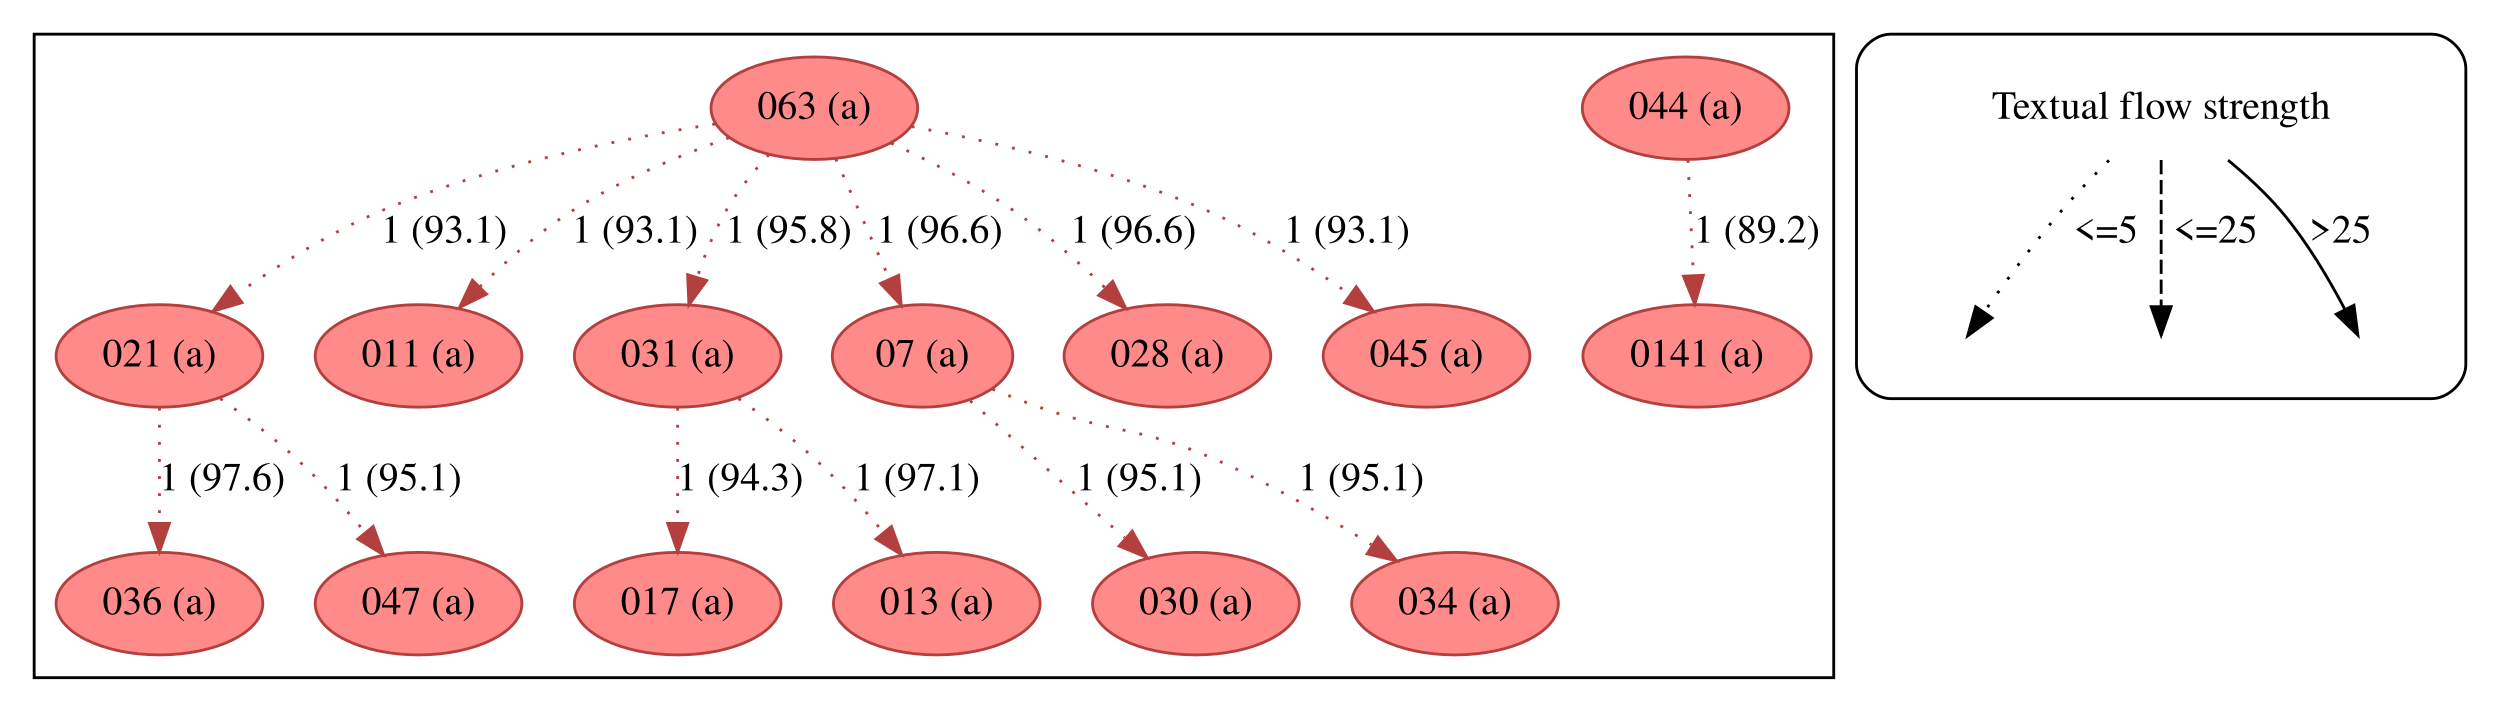
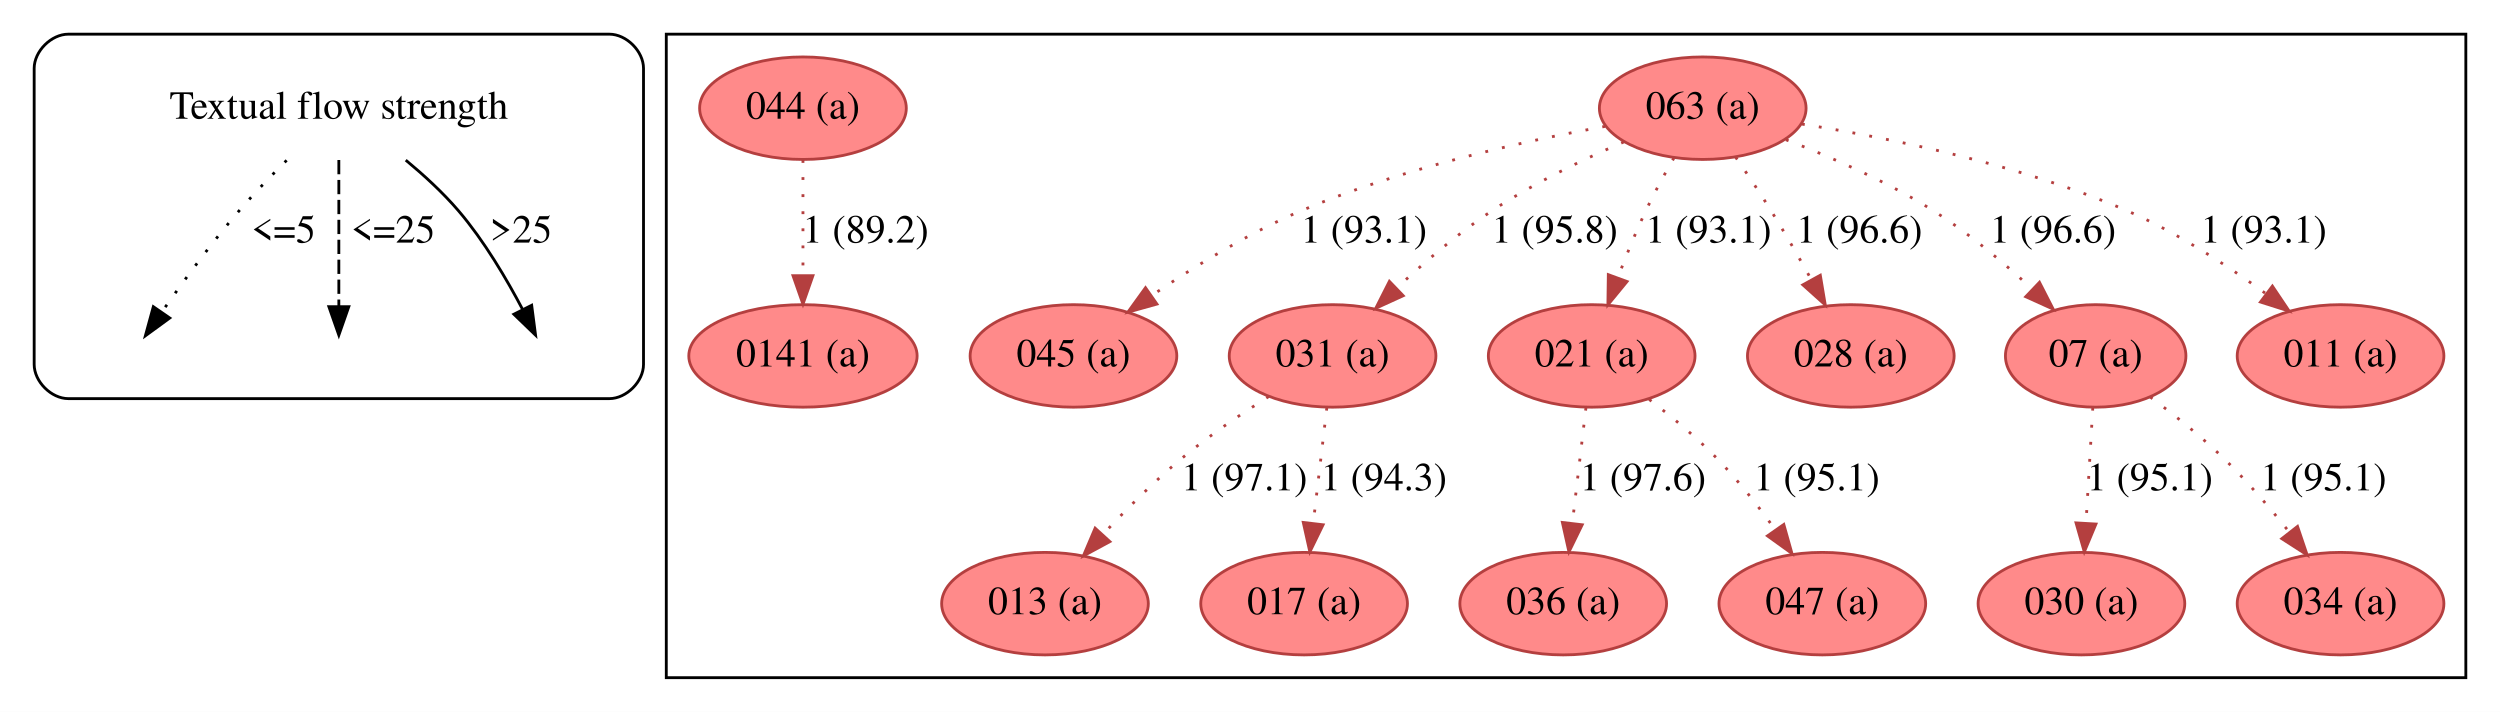
<svg xmlns="http://www.w3.org/2000/svg" width="878pt" height="250pt" viewBox="0.00 0.00 878.00 250.00">
  <g id="graph0" class="graph" transform="scale(1 1) rotate(0) translate(4 246)">
    <polygon fill="white" stroke="none" points="-4,4 -4,-246 874,-246 874,4 -4,4" />
    <g id="clust1" class="cluster">
-       <polygon fill="none" stroke="black" points="8,-8 8,-234 640,-234 640,-8 8,-8" />
+       <path fill="none" stroke="black" d="M20,-106C20,-106 210,-106 210,-106 216,-106 222,-112 222,-118 222,-118 222,-222 222,-222 222,-228 216,-234 210,-234 210,-234 20,-234 20,-234 14,-234 8,-228 8,-222 8,-222 8,-118 8,-118 8,-112 14,-106 20,-106" />
    </g>
    <g id="clust2" class="cluster">
-       <path fill="none" stroke="black" d="M660,-106C660,-106 850,-106 850,-106 856,-106 862,-112 862,-118 862,-118 862,-222 862,-222 862,-228 856,-234 850,-234 850,-234 660,-234 660,-234 654,-234 648,-228 648,-222 648,-222 648,-118 648,-118 648,-112 654,-106 660,-106" />
+       <polygon fill="none" stroke="black" points="230,-8 230,-234 862,-234 862,-8 230,-8" />
    </g>
    <g id="node1" class="node">
-       <ellipse fill="#ff8a8a" stroke="#b43f3f" cx="52" cy="-121" rx="36.294" ry="18" />
-       <text text-anchor="middle" x="52" y="-117.3" font-family="Times,serif" font-size="14.00">021 (a)</text>
-     </g>
-     <g id="node2" class="node">
-       <ellipse fill="#ff8a8a" stroke="#b43f3f" cx="52" cy="-34" rx="36.294" ry="18" />
-       <text text-anchor="middle" x="52" y="-30.3" font-family="Times,serif" font-size="14.00">036 (a)</text>
+       <text text-anchor="middle" x="115" y="-204.3" font-family="Times,serif" font-size="14.00">Textual flow strength</text>
    </g>
    <g id="edge1" class="edge">
-       <path fill="none" stroke="#b43f3f" stroke-dasharray="1,5" d="M52,-102.799C52,-91.163 52,-75.548 52,-62.237" />
-       <polygon fill="#b43f3f" stroke="#b43f3f" points="55.5,-62.175 52,-52.175 48.5,-62.175 55.5,-62.175" />
-       <text text-anchor="middle" x="74" y="-73.8" font-family="Times,serif" font-size="14.00">1 (97.6)</text>
-     </g>
-     <g id="node3" class="node">
-       <ellipse fill="#ff8a8a" stroke="#b43f3f" cx="143" cy="-34" rx="36.294" ry="18" />
-       <text text-anchor="middle" x="143" y="-30.3" font-family="Times,serif" font-size="14.00">047 (a)</text>
+       <path fill="none" stroke="black" stroke-dasharray="1,5" d="M96.666,-189.686C91.132,-184.194 85.161,-177.989 80,-172 70.171,-160.593 60.072,-146.779 52.914,-136.563" />
+       <polygon fill="black" stroke="black" points="55.614,-134.314 47.056,-128.068 49.851,-138.288 55.614,-134.314" />
+       <text text-anchor="middle" x="95.5" y="-160.8" font-family="Times,serif" font-size="14.00">&lt;=5  </text>
    </g>
    <g id="edge2" class="edge">
-       <path fill="none" stroke="#b43f3f" stroke-dasharray="1,5" d="M73.372,-106.006C81.992,-99.963 91.814,-92.554 100,-85 108.544,-77.115 117.076,-67.619 124.26,-59.029" />
-       <polygon fill="#b43f3f" stroke="#b43f3f" points="127.077,-61.114 130.692,-51.154 121.656,-56.685 127.077,-61.114" />
-       <text text-anchor="middle" x="136" y="-73.8" font-family="Times,serif" font-size="14.00">1 (95.1)</text>
+       <path fill="none" stroke="black" stroke-dasharray="5,2" d="M115,-189.799C115,-174.794 115,-153.174 115,-138.409" />
+       <polygon fill="black" stroke="black" points="118.5,-138.293 115,-128.293 111.5,-138.293 118.5,-138.293" />
+       <text text-anchor="middle" x="134" y="-160.8" font-family="Times,serif" font-size="14.00">  &lt;=25</text>
    </g>
-     <g id="node4" class="node">
-       <ellipse fill="#ff8a8a" stroke="#b43f3f" cx="588" cy="-208" rx="36.294" ry="18" />
-       <text text-anchor="middle" x="588" y="-204.3" font-family="Times,serif" font-size="14.00">044 (a)</text>
+     <g id="edge3" class="edge">
+       <path fill="none" stroke="black" d="M138.503,-189.76C144.906,-184.462 151.567,-178.344 157,-172 166.087,-161.39 174.095,-147.689 179.546,-137.313" />
+       <polygon fill="black" stroke="black" points="182.722,-138.789 184.091,-128.283 176.469,-135.642 182.722,-138.789" />
+       <text text-anchor="middle" x="179" y="-160.8" font-family="Times,serif" font-size="14.00">&gt;25</text>
    </g>
    <g id="node5" class="node">
-       <ellipse fill="#ff8a8a" stroke="#b43f3f" cx="592" cy="-121" rx="40.094" ry="18" />
-       <text text-anchor="middle" x="592" y="-117.3" font-family="Times,serif" font-size="14.00">0141 (a)</text>
-     </g>
-     <g id="edge3" class="edge">
-       <path fill="none" stroke="#b43f3f" stroke-dasharray="1,5" d="M588.809,-189.799C589.357,-178.163 590.092,-162.548 590.718,-149.237" />
-       <polygon fill="#b43f3f" stroke="#b43f3f" points="594.218,-149.329 591.192,-139.175 587.225,-149 594.218,-149.329" />
-       <text text-anchor="middle" x="613" y="-160.8" font-family="Times,serif" font-size="14.00">1 (89.2)</text>
+       <ellipse fill="#ff8a8a" stroke="#b43f3f" cx="594" cy="-208" rx="36.294" ry="18" />
+       <text text-anchor="middle" x="594" y="-204.3" font-family="Times,serif" font-size="14.00">063 (a)</text>
    </g>
    <g id="node6" class="node">
-       <ellipse fill="#ff8a8a" stroke="#b43f3f" cx="282" cy="-208" rx="36.294" ry="18" />
-       <text text-anchor="middle" x="282" y="-204.3" font-family="Times,serif" font-size="14.00">063 (a)</text>
+       <ellipse fill="#ff8a8a" stroke="#b43f3f" cx="373" cy="-121" rx="36.294" ry="18" />
+       <text text-anchor="middle" x="373" y="-117.3" font-family="Times,serif" font-size="14.00">045 (a)</text>
    </g>
    <g id="edge4" class="edge">
-       <path fill="none" stroke="#b43f3f" stroke-dasharray="1,5" d="M247.145,-202.46C215.637,-197.551 168.44,-188.17 130,-172 112.074,-164.459 93.682,-152.888 79.262,-142.776" />
-       <polygon fill="#b43f3f" stroke="#b43f3f" points="81,-139.715 70.838,-136.718 76.913,-145.398 81,-139.715" />
-       <text text-anchor="middle" x="152" y="-160.8" font-family="Times,serif" font-size="14.00">1 (93.1)</text>
+       <path fill="none" stroke="#b43f3f" stroke-dasharray="1,5" d="M559.704,-201.615C530.537,-196.308 487.949,-186.815 453,-172 434.47,-164.145 415.296,-152.31 400.366,-142.126" />
+       <polygon fill="#b43f3f" stroke="#b43f3f" points="402.308,-139.213 392.103,-136.364 398.304,-144.955 402.308,-139.213" />
+       <text text-anchor="middle" x="475" y="-160.8" font-family="Times,serif" font-size="14.00">1 (93.1)</text>
    </g>
    <g id="node7" class="node">
-       <ellipse fill="#ff8a8a" stroke="#b43f3f" cx="143" cy="-121" rx="36.294" ry="18" />
-       <text text-anchor="middle" x="143" y="-117.3" font-family="Times,serif" font-size="14.00">011 (a)</text>
+       <ellipse fill="#ff8a8a" stroke="#b43f3f" cx="464" cy="-121" rx="36.294" ry="18" />
+       <text text-anchor="middle" x="464" y="-117.3" font-family="Times,serif" font-size="14.00">031 (a)</text>
    </g>
    <g id="edge5" class="edge">
-       <path fill="none" stroke="#b43f3f" stroke-dasharray="1,5" d="M252.011,-197.611C235.13,-191.616 214.077,-182.916 197,-172 185.394,-164.581 173.986,-154.543 164.668,-145.407" />
-       <polygon fill="#b43f3f" stroke="#b43f3f" points="166.891,-142.678 157.373,-138.023 161.911,-147.597 166.891,-142.678" />
-       <text text-anchor="middle" x="219" y="-160.8" font-family="Times,serif" font-size="14.00">1 (93.1)</text>
+       <path fill="none" stroke="#b43f3f" stroke-dasharray="1,5" d="M566.279,-196.144C551.936,-189.977 534.452,-181.579 520,-172 508.17,-164.159 496.272,-153.942 486.504,-144.789" />
+       <polygon fill="#b43f3f" stroke="#b43f3f" points="488.806,-142.147 479.17,-137.743 483.956,-147.195 488.806,-142.147" />
+       <text text-anchor="middle" x="542" y="-160.8" font-family="Times,serif" font-size="14.00">1 (95.8)</text>
    </g>
    <g id="node8" class="node">
-       <ellipse fill="#ff8a8a" stroke="#b43f3f" cx="234" cy="-121" rx="36.294" ry="18" />
-       <text text-anchor="middle" x="234" y="-117.3" font-family="Times,serif" font-size="14.00">031 (a)</text>
+       <ellipse fill="#ff8a8a" stroke="#b43f3f" cx="555" cy="-121" rx="36.294" ry="18" />
+       <text text-anchor="middle" x="555" y="-117.3" font-family="Times,serif" font-size="14.00">021 (a)</text>
    </g>
    <g id="edge6" class="edge">
-       <path fill="none" stroke="#b43f3f" stroke-dasharray="1,5" d="M266.038,-191.668C260.7,-185.895 255.078,-179.019 251,-172 246.837,-164.834 243.494,-156.495 240.912,-148.705" />
-       <polygon fill="#b43f3f" stroke="#b43f3f" points="244.198,-147.48 237.949,-138.924 237.498,-149.509 244.198,-147.48" />
-       <text text-anchor="middle" x="273" y="-160.8" font-family="Times,serif" font-size="14.00">1 (95.8)</text>
+       <path fill="none" stroke="#b43f3f" stroke-dasharray="1,5" d="M583.895,-190.548C580.546,-184.785 576.928,-178.202 574,-172 570.471,-164.527 567.1,-156.206 564.202,-148.531" />
+       <polygon fill="#b43f3f" stroke="#b43f3f" points="567.416,-147.128 560.694,-138.939 560.842,-149.533 567.416,-147.128" />
+       <text text-anchor="middle" x="596" y="-160.8" font-family="Times,serif" font-size="14.00">1 (93.1)</text>
    </g>
    <g id="node9" class="node">
-       <ellipse fill="#ff8a8a" stroke="#b43f3f" cx="320" cy="-121" rx="31.695" ry="18" />
-       <text text-anchor="middle" x="320" y="-117.3" font-family="Times,serif" font-size="14.00">07 (a)</text>
+       <ellipse fill="#ff8a8a" stroke="#b43f3f" cx="646" cy="-121" rx="36.294" ry="18" />
+       <text text-anchor="middle" x="646" y="-117.3" font-family="Times,serif" font-size="14.00">028 (a)</text>
    </g>
    <g id="edge7" class="edge">
-       <path fill="none" stroke="#b43f3f" stroke-dasharray="1,5" d="M289.508,-190.207C294.868,-178.216 302.184,-161.851 308.306,-148.157" />
-       <polygon fill="#b43f3f" stroke="#b43f3f" points="311.622,-149.316 312.508,-138.758 305.231,-146.459 311.622,-149.316" />
-       <text text-anchor="middle" x="326" y="-160.8" font-family="Times,serif" font-size="14.00">1 (96.6)</text>
+       <path fill="none" stroke="#b43f3f" stroke-dasharray="1,5" d="M605.544,-190.822C609.6,-184.969 614.113,-178.259 618,-172 622.829,-164.225 627.804,-155.58 632.195,-147.696" />
+       <polygon fill="#b43f3f" stroke="#b43f3f" points="635.288,-149.336 637.039,-138.887 629.154,-145.963 635.288,-149.336" />
+       <text text-anchor="middle" x="649" y="-160.8" font-family="Times,serif" font-size="14.00">1 (96.6)</text>
    </g>
    <g id="node10" class="node">
-       <ellipse fill="#ff8a8a" stroke="#b43f3f" cx="406" cy="-121" rx="36.294" ry="18" />
-       <text text-anchor="middle" x="406" y="-117.3" font-family="Times,serif" font-size="14.00">028 (a)</text>
+       <ellipse fill="#ff8a8a" stroke="#b43f3f" cx="732" cy="-121" rx="31.695" ry="18" />
+       <text text-anchor="middle" x="732" y="-117.3" font-family="Times,serif" font-size="14.00">07 (a)</text>
    </g>
    <g id="edge8" class="edge">
-       <path fill="none" stroke="#b43f3f" stroke-dasharray="1,5" d="M308.925,-195.717C322.373,-189.548 338.592,-181.278 352,-172 363.327,-164.162 374.691,-154.058 384.052,-144.986" />
-       <polygon fill="#b43f3f" stroke="#b43f3f" points="386.775,-147.214 391.399,-137.682 381.84,-142.25 386.775,-147.214" />
-       <text text-anchor="middle" x="394" y="-160.8" font-family="Times,serif" font-size="14.00">1 (96.6)</text>
+       <path fill="none" stroke="#b43f3f" stroke-dasharray="1,5" d="M623.21,-196.926C639.125,-190.821 658.816,-182.236 675,-172 687.29,-164.227 699.587,-153.852 709.596,-144.568" />
+       <polygon fill="#b43f3f" stroke="#b43f3f" points="712.265,-146.859 717.09,-137.427 707.436,-141.792 712.265,-146.859" />
+       <text text-anchor="middle" x="717" y="-160.8" font-family="Times,serif" font-size="14.00">1 (96.6)</text>
    </g>
    <g id="node11" class="node">
-       <ellipse fill="#ff8a8a" stroke="#b43f3f" cx="497" cy="-121" rx="36.294" ry="18" />
-       <text text-anchor="middle" x="497" y="-117.3" font-family="Times,serif" font-size="14.00">045 (a)</text>
+       <ellipse fill="#ff8a8a" stroke="#b43f3f" cx="818" cy="-121" rx="36.294" ry="18" />
+       <text text-anchor="middle" x="818" y="-117.3" font-family="Times,serif" font-size="14.00">011 (a)</text>
    </g>
    <g id="edge9" class="edge">
-       <path fill="none" stroke="#b43f3f" stroke-dasharray="1,5" d="M316.2,-201.553C344.766,-196.252 386.143,-186.802 420,-172 437.658,-164.28 455.812,-152.699 470.055,-142.627" />
-       <polygon fill="#b43f3f" stroke="#b43f3f" points="472.332,-145.299 478.378,-136.598 468.226,-139.629 472.332,-145.299" />
-       <text text-anchor="middle" x="469" y="-160.8" font-family="Times,serif" font-size="14.00">1 (93.1)</text>
+       <path fill="none" stroke="#b43f3f" stroke-dasharray="1,5" d="M628.839,-202.42C659.766,-197.523 705.704,-188.182 743,-172 760.357,-164.469 778.049,-152.899 791.887,-142.785" />
+       <polygon fill="#b43f3f" stroke="#b43f3f" points="794.067,-145.524 799.968,-136.724 789.867,-139.924 794.067,-145.524" />
+       <text text-anchor="middle" x="791" y="-160.8" font-family="Times,serif" font-size="14.00">1 (93.1)</text>
    </g>
    <g id="node12" class="node">
-       <ellipse fill="#ff8a8a" stroke="#b43f3f" cx="234" cy="-34" rx="36.294" ry="18" />
-       <text text-anchor="middle" x="234" y="-30.3" font-family="Times,serif" font-size="14.00">017 (a)</text>
+       <ellipse fill="#ff8a8a" stroke="#b43f3f" cx="363" cy="-34" rx="36.294" ry="18" />
+       <text text-anchor="middle" x="363" y="-30.3" font-family="Times,serif" font-size="14.00">013 (a)</text>
    </g>
    <g id="edge10" class="edge">
-       <path fill="none" stroke="#b43f3f" stroke-dasharray="1,5" d="M234,-102.799C234,-91.163 234,-75.548 234,-62.237" />
-       <polygon fill="#b43f3f" stroke="#b43f3f" points="237.5,-62.175 234,-52.175 230.5,-62.175 237.5,-62.175" />
-       <text text-anchor="middle" x="256" y="-73.8" font-family="Times,serif" font-size="14.00">1 (94.3)</text>
+       <path fill="none" stroke="#b43f3f" stroke-dasharray="1,5" d="M441.563,-106.74C431.818,-100.594 420.488,-92.906 411,-85 401.276,-76.897 391.439,-67.011 383.224,-58.176" />
+       <polygon fill="#b43f3f" stroke="#b43f3f" points="385.786,-55.791 376.466,-50.754 380.61,-60.504 385.786,-55.791" />
+       <text text-anchor="middle" x="433" y="-73.8" font-family="Times,serif" font-size="14.00">1 (97.1)</text>
    </g>
    <g id="node13" class="node">
-       <ellipse fill="#ff8a8a" stroke="#b43f3f" cx="325" cy="-34" rx="36.294" ry="18" />
-       <text text-anchor="middle" x="325" y="-30.3" font-family="Times,serif" font-size="14.00">013 (a)</text>
+       <ellipse fill="#ff8a8a" stroke="#b43f3f" cx="454" cy="-34" rx="36.294" ry="18" />
+       <text text-anchor="middle" x="454" y="-30.3" font-family="Times,serif" font-size="14.00">017 (a)</text>
    </g>
    <g id="edge11" class="edge">
-       <path fill="none" stroke="#b43f3f" stroke-dasharray="1,5" d="M255.372,-106.006C263.992,-99.963 273.814,-92.554 282,-85 290.544,-77.115 299.076,-67.619 306.26,-59.029" />
-       <polygon fill="#b43f3f" stroke="#b43f3f" points="309.077,-61.114 312.692,-51.154 303.656,-56.685 309.077,-61.114" />
-       <text text-anchor="middle" x="318" y="-73.8" font-family="Times,serif" font-size="14.00">1 (97.1)</text>
+       <path fill="none" stroke="#b43f3f" stroke-dasharray="1,5" d="M461.976,-102.799C460.607,-91.163 458.77,-75.548 457.204,-62.237" />
+       <polygon fill="#b43f3f" stroke="#b43f3f" points="460.665,-61.698 456.021,-52.175 453.713,-62.516 460.665,-61.698" />
+       <text text-anchor="middle" x="482" y="-73.8" font-family="Times,serif" font-size="14.00">1 (94.3)</text>
    </g>
    <g id="node14" class="node">
-       <ellipse fill="#ff8a8a" stroke="#b43f3f" cx="416" cy="-34" rx="36.294" ry="18" />
-       <text text-anchor="middle" x="416" y="-30.3" font-family="Times,serif" font-size="14.00">030 (a)</text>
+       <ellipse fill="#ff8a8a" stroke="#b43f3f" cx="545" cy="-34" rx="36.294" ry="18" />
+       <text text-anchor="middle" x="545" y="-30.3" font-family="Times,serif" font-size="14.00">036 (a)</text>
    </g>
    <g id="edge12" class="edge">
-       <path fill="none" stroke="#b43f3f" stroke-dasharray="1,5" d="M336.722,-105.194C351.68,-91.95 373.815,-72.352 390.897,-57.227" />
-       <polygon fill="#b43f3f" stroke="#b43f3f" points="393.656,-59.458 398.823,-50.209 389.016,-54.217 393.656,-59.458" />
-       <text text-anchor="middle" x="396" y="-73.8" font-family="Times,serif" font-size="14.00">1 (95.1)</text>
+       <path fill="none" stroke="#b43f3f" stroke-dasharray="1,5" d="M552.976,-102.799C551.607,-91.163 549.77,-75.548 548.204,-62.237" />
+       <polygon fill="#b43f3f" stroke="#b43f3f" points="551.665,-61.698 547.021,-52.175 544.713,-62.516 551.665,-61.698" />
+       <text text-anchor="middle" x="573" y="-73.8" font-family="Times,serif" font-size="14.00">1 (97.6)</text>
    </g>
    <g id="node15" class="node">
-       <ellipse fill="#ff8a8a" stroke="#b43f3f" cx="507" cy="-34" rx="36.294" ry="18" />
-       <text text-anchor="middle" x="507" y="-30.3" font-family="Times,serif" font-size="14.00">034 (a)</text>
+       <ellipse fill="#ff8a8a" stroke="#b43f3f" cx="636" cy="-34" rx="36.294" ry="18" />
+       <text text-anchor="middle" x="636" y="-30.3" font-family="Times,serif" font-size="14.00">047 (a)</text>
    </g>
    <g id="edge13" class="edge">
-       <path fill="none" stroke="#b43f3f" stroke-dasharray="1,5" d="M344.552,-109.324C349.93,-107.124 355.624,-104.902 361,-103 387.649,-93.573 396.068,-96.25 422,-85 441.3,-76.627 461.657,-64.772 477.609,-54.706" />
-       <polygon fill="#b43f3f" stroke="#b43f3f" points="479.928,-57.376 486.45,-49.027 476.145,-51.487 479.928,-57.376" />
-       <text text-anchor="middle" x="474" y="-73.8" font-family="Times,serif" font-size="14.00">1 (95.1)</text>
+       <path fill="none" stroke="#b43f3f" stroke-dasharray="1,5" d="M575.213,-105.698C583.034,-99.722 591.813,-92.443 599,-85 606.349,-77.39 613.492,-68.282 619.51,-59.937" />
+       <polygon fill="#b43f3f" stroke="#b43f3f" points="622.471,-61.811 625.337,-51.611 616.735,-57.798 622.471,-61.811" />
+       <text text-anchor="middle" x="634" y="-73.8" font-family="Times,serif" font-size="14.00">1 (95.1)</text>
    </g>
    <g id="node16" class="node">
-       <text text-anchor="middle" x="755" y="-204.3" font-family="Times,serif" font-size="14.00">Textual flow strength</text>
+       <ellipse fill="#ff8a8a" stroke="#b43f3f" cx="727" cy="-34" rx="36.294" ry="18" />
+       <text text-anchor="middle" x="727" y="-30.3" font-family="Times,serif" font-size="14.00">030 (a)</text>
    </g>
    <g id="edge14" class="edge">
-       <path fill="none" stroke="black" stroke-dasharray="1,5" d="M736.666,-189.686C731.132,-184.194 725.161,-177.989 720,-172 710.171,-160.593 700.072,-146.779 692.914,-136.563" />
-       <polygon fill="black" stroke="black" points="695.614,-134.314 687.056,-128.068 689.851,-138.288 695.614,-134.314" />
-       <text text-anchor="middle" x="735.5" y="-160.8" font-family="Times,serif" font-size="14.00">&lt;=5  </text>
+       <path fill="none" stroke="#b43f3f" stroke-dasharray="1,5" d="M730.988,-102.799C730.304,-91.163 729.385,-75.548 728.602,-62.237" />
+       <polygon fill="#b43f3f" stroke="#b43f3f" points="732.092,-61.953 728.01,-52.175 725.104,-62.364 732.092,-61.953" />
+       <text text-anchor="middle" x="751" y="-73.8" font-family="Times,serif" font-size="14.00">1 (95.1)</text>
+     </g>
+     <g id="node17" class="node">
+       <ellipse fill="#ff8a8a" stroke="#b43f3f" cx="818" cy="-34" rx="36.294" ry="18" />
+       <text text-anchor="middle" x="818" y="-30.3" font-family="Times,serif" font-size="14.00">034 (a)</text>
    </g>
    <g id="edge15" class="edge">
-       <path fill="none" stroke="black" stroke-dasharray="5,2" d="M755,-189.799C755,-174.794 755,-153.174 755,-138.409" />
-       <polygon fill="black" stroke="black" points="758.5,-138.293 755,-128.293 751.5,-138.293 758.5,-138.293" />
-       <text text-anchor="middle" x="774" y="-160.8" font-family="Times,serif" font-size="14.00">  &lt;=25</text>
+       <path fill="none" stroke="#b43f3f" stroke-dasharray="1,5" d="M751.161,-106.58C759.456,-100.403 769.061,-92.737 777,-85 785.08,-77.126 793.134,-67.728 799.938,-59.217" />
+       <polygon fill="#b43f3f" stroke="#b43f3f" points="802.887,-61.127 806.28,-51.09 797.369,-56.821 802.887,-61.127" />
+       <text text-anchor="middle" x="812" y="-73.8" font-family="Times,serif" font-size="14.00">1 (95.1)</text>
+     </g>
+     <g id="node18" class="node">
+       <ellipse fill="#ff8a8a" stroke="#b43f3f" cx="278" cy="-208" rx="36.294" ry="18" />
+       <text text-anchor="middle" x="278" y="-204.3" font-family="Times,serif" font-size="14.00">044 (a)</text>
+     </g>
+     <g id="node19" class="node">
+       <ellipse fill="#ff8a8a" stroke="#b43f3f" cx="278" cy="-121" rx="40.094" ry="18" />
+       <text text-anchor="middle" x="278" y="-117.3" font-family="Times,serif" font-size="14.00">0141 (a)</text>
    </g>
    <g id="edge16" class="edge">
-       <path fill="none" stroke="black" d="M778.503,-189.76C784.906,-184.462 791.567,-178.344 797,-172 806.087,-161.39 814.095,-147.689 819.546,-137.313" />
-       <polygon fill="black" stroke="black" points="822.722,-138.789 824.091,-128.283 816.469,-135.642 822.722,-138.789" />
-       <text text-anchor="middle" x="818" y="-160.8" font-family="Times,serif" font-size="14.00">&gt;25</text>
+       <path fill="none" stroke="#b43f3f" stroke-dasharray="1,5" d="M278,-189.799C278,-178.163 278,-162.548 278,-149.237" />
+       <polygon fill="#b43f3f" stroke="#b43f3f" points="281.5,-149.175 278,-139.175 274.5,-149.175 281.5,-149.175" />
+       <text text-anchor="middle" x="300" y="-160.8" font-family="Times,serif" font-size="14.00">1 (89.2)</text>
    </g>
  </g>
</svg>
